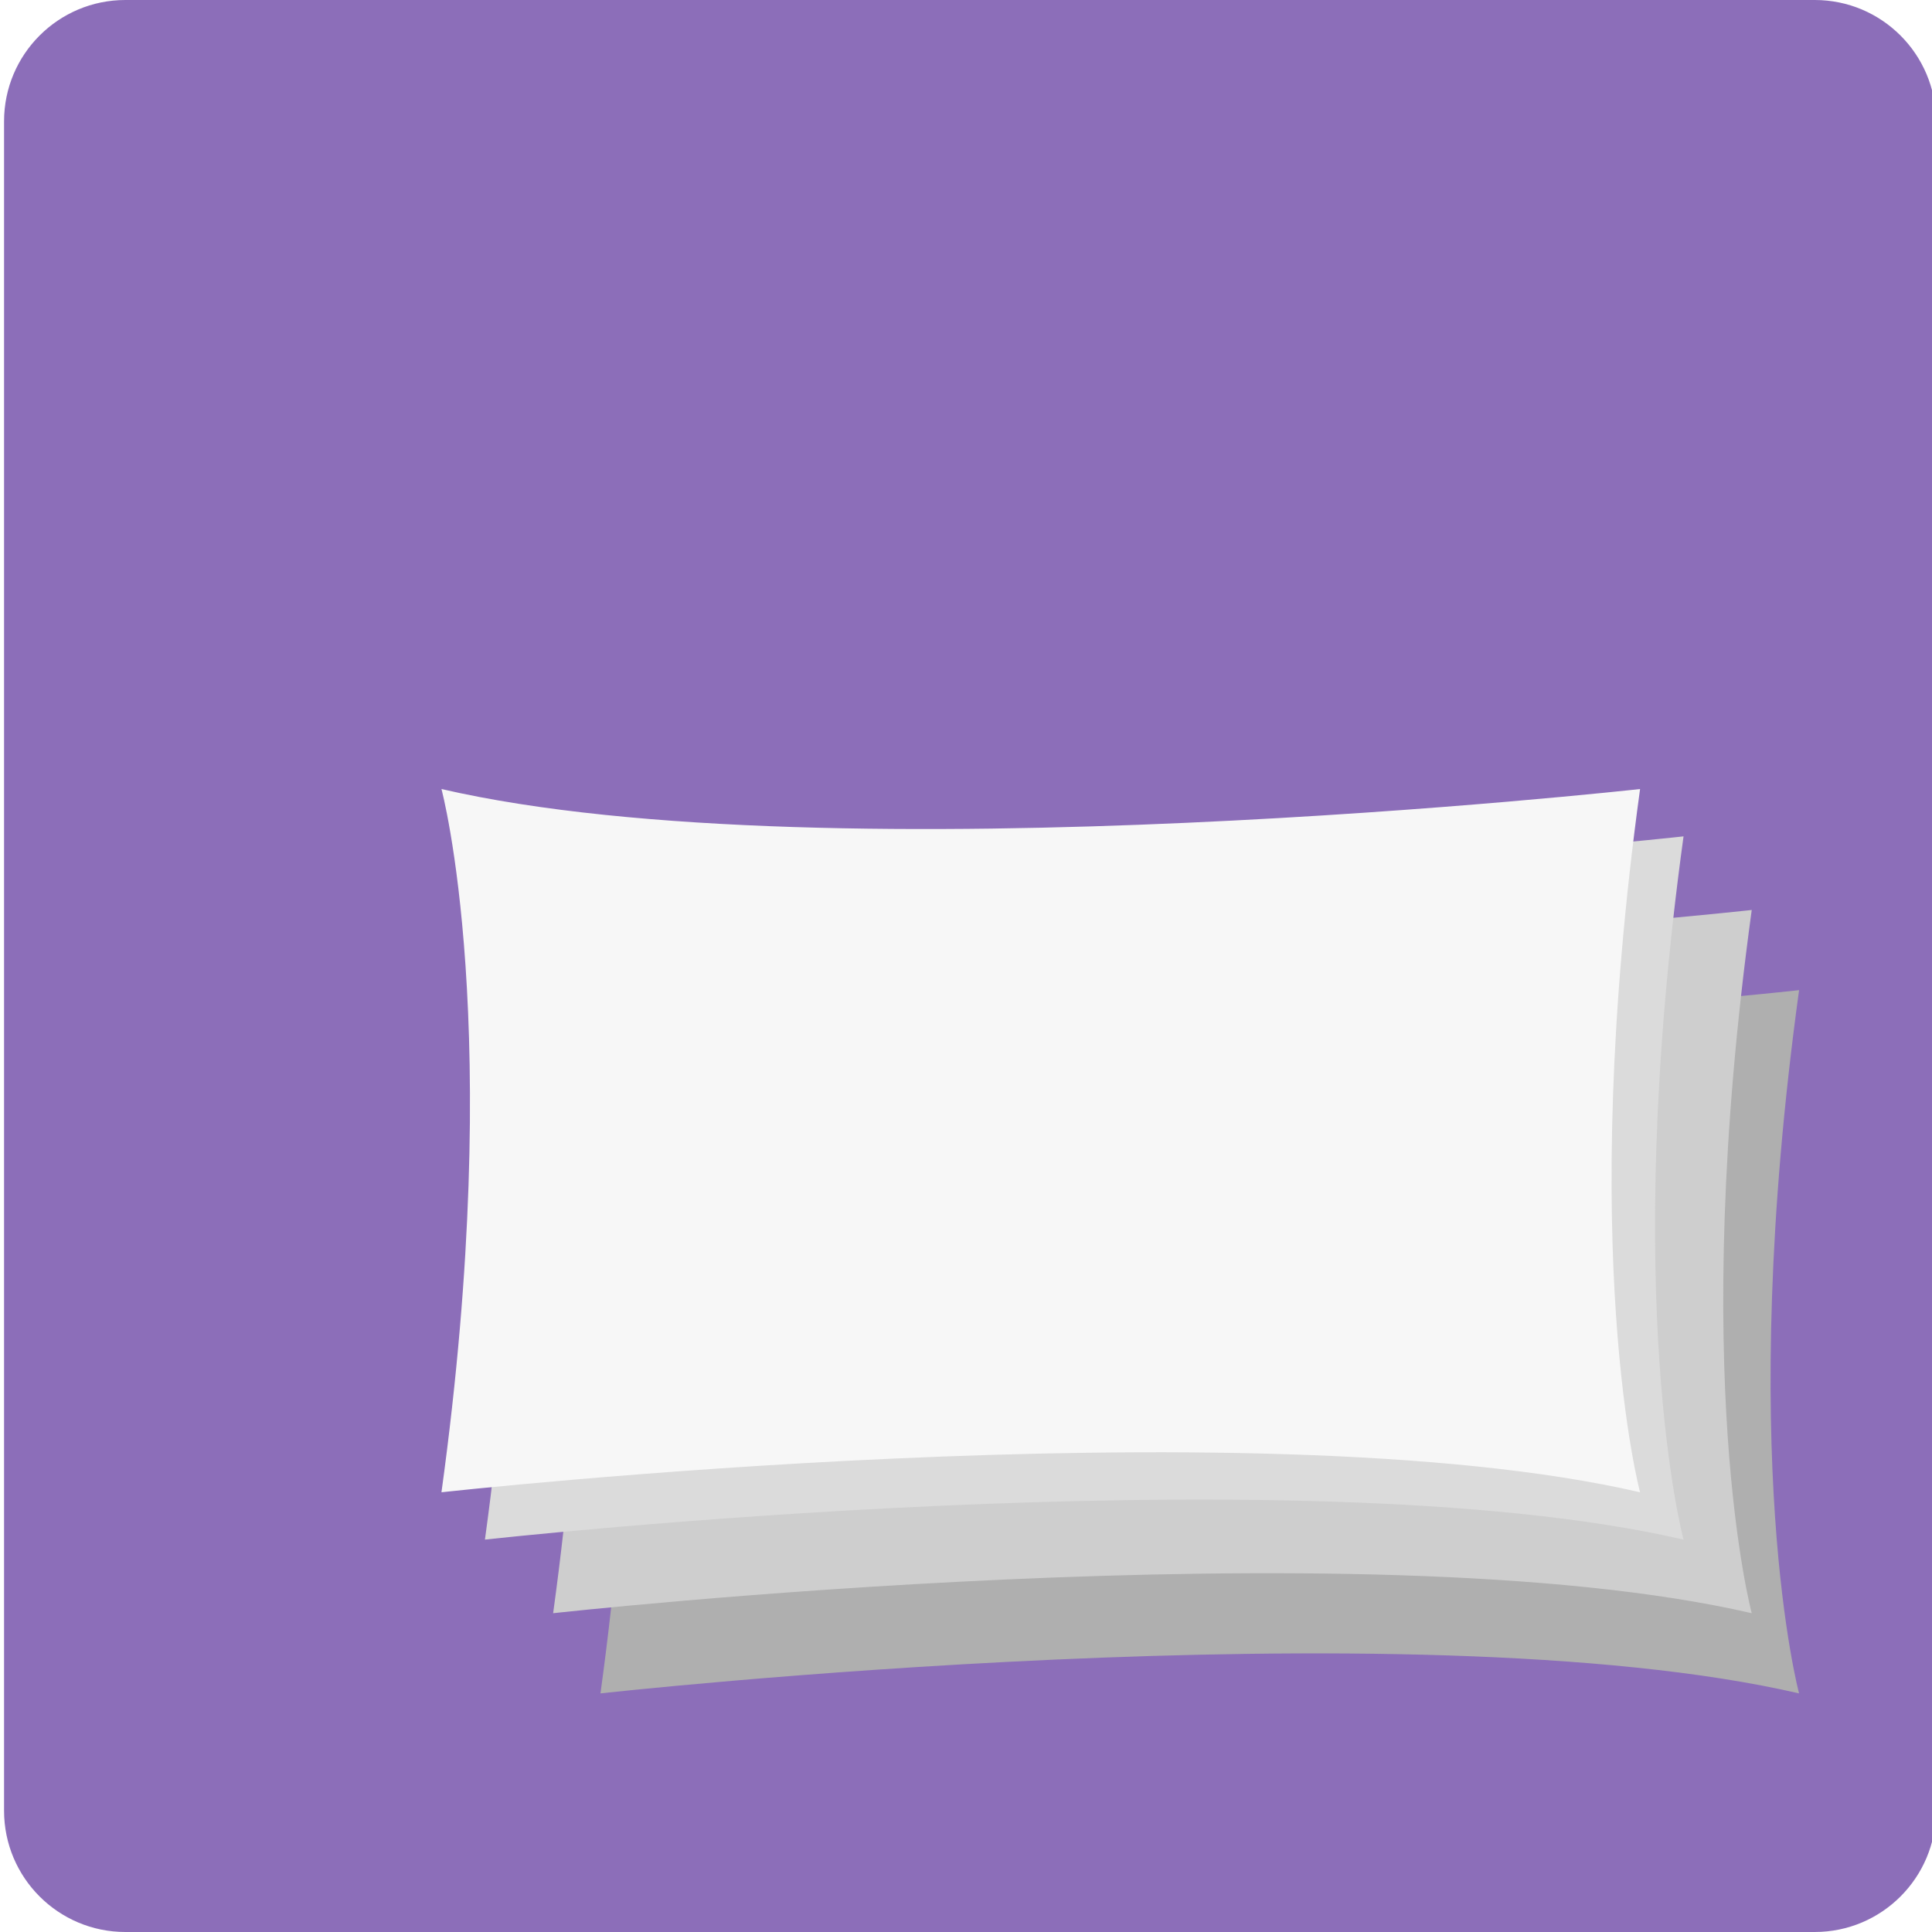
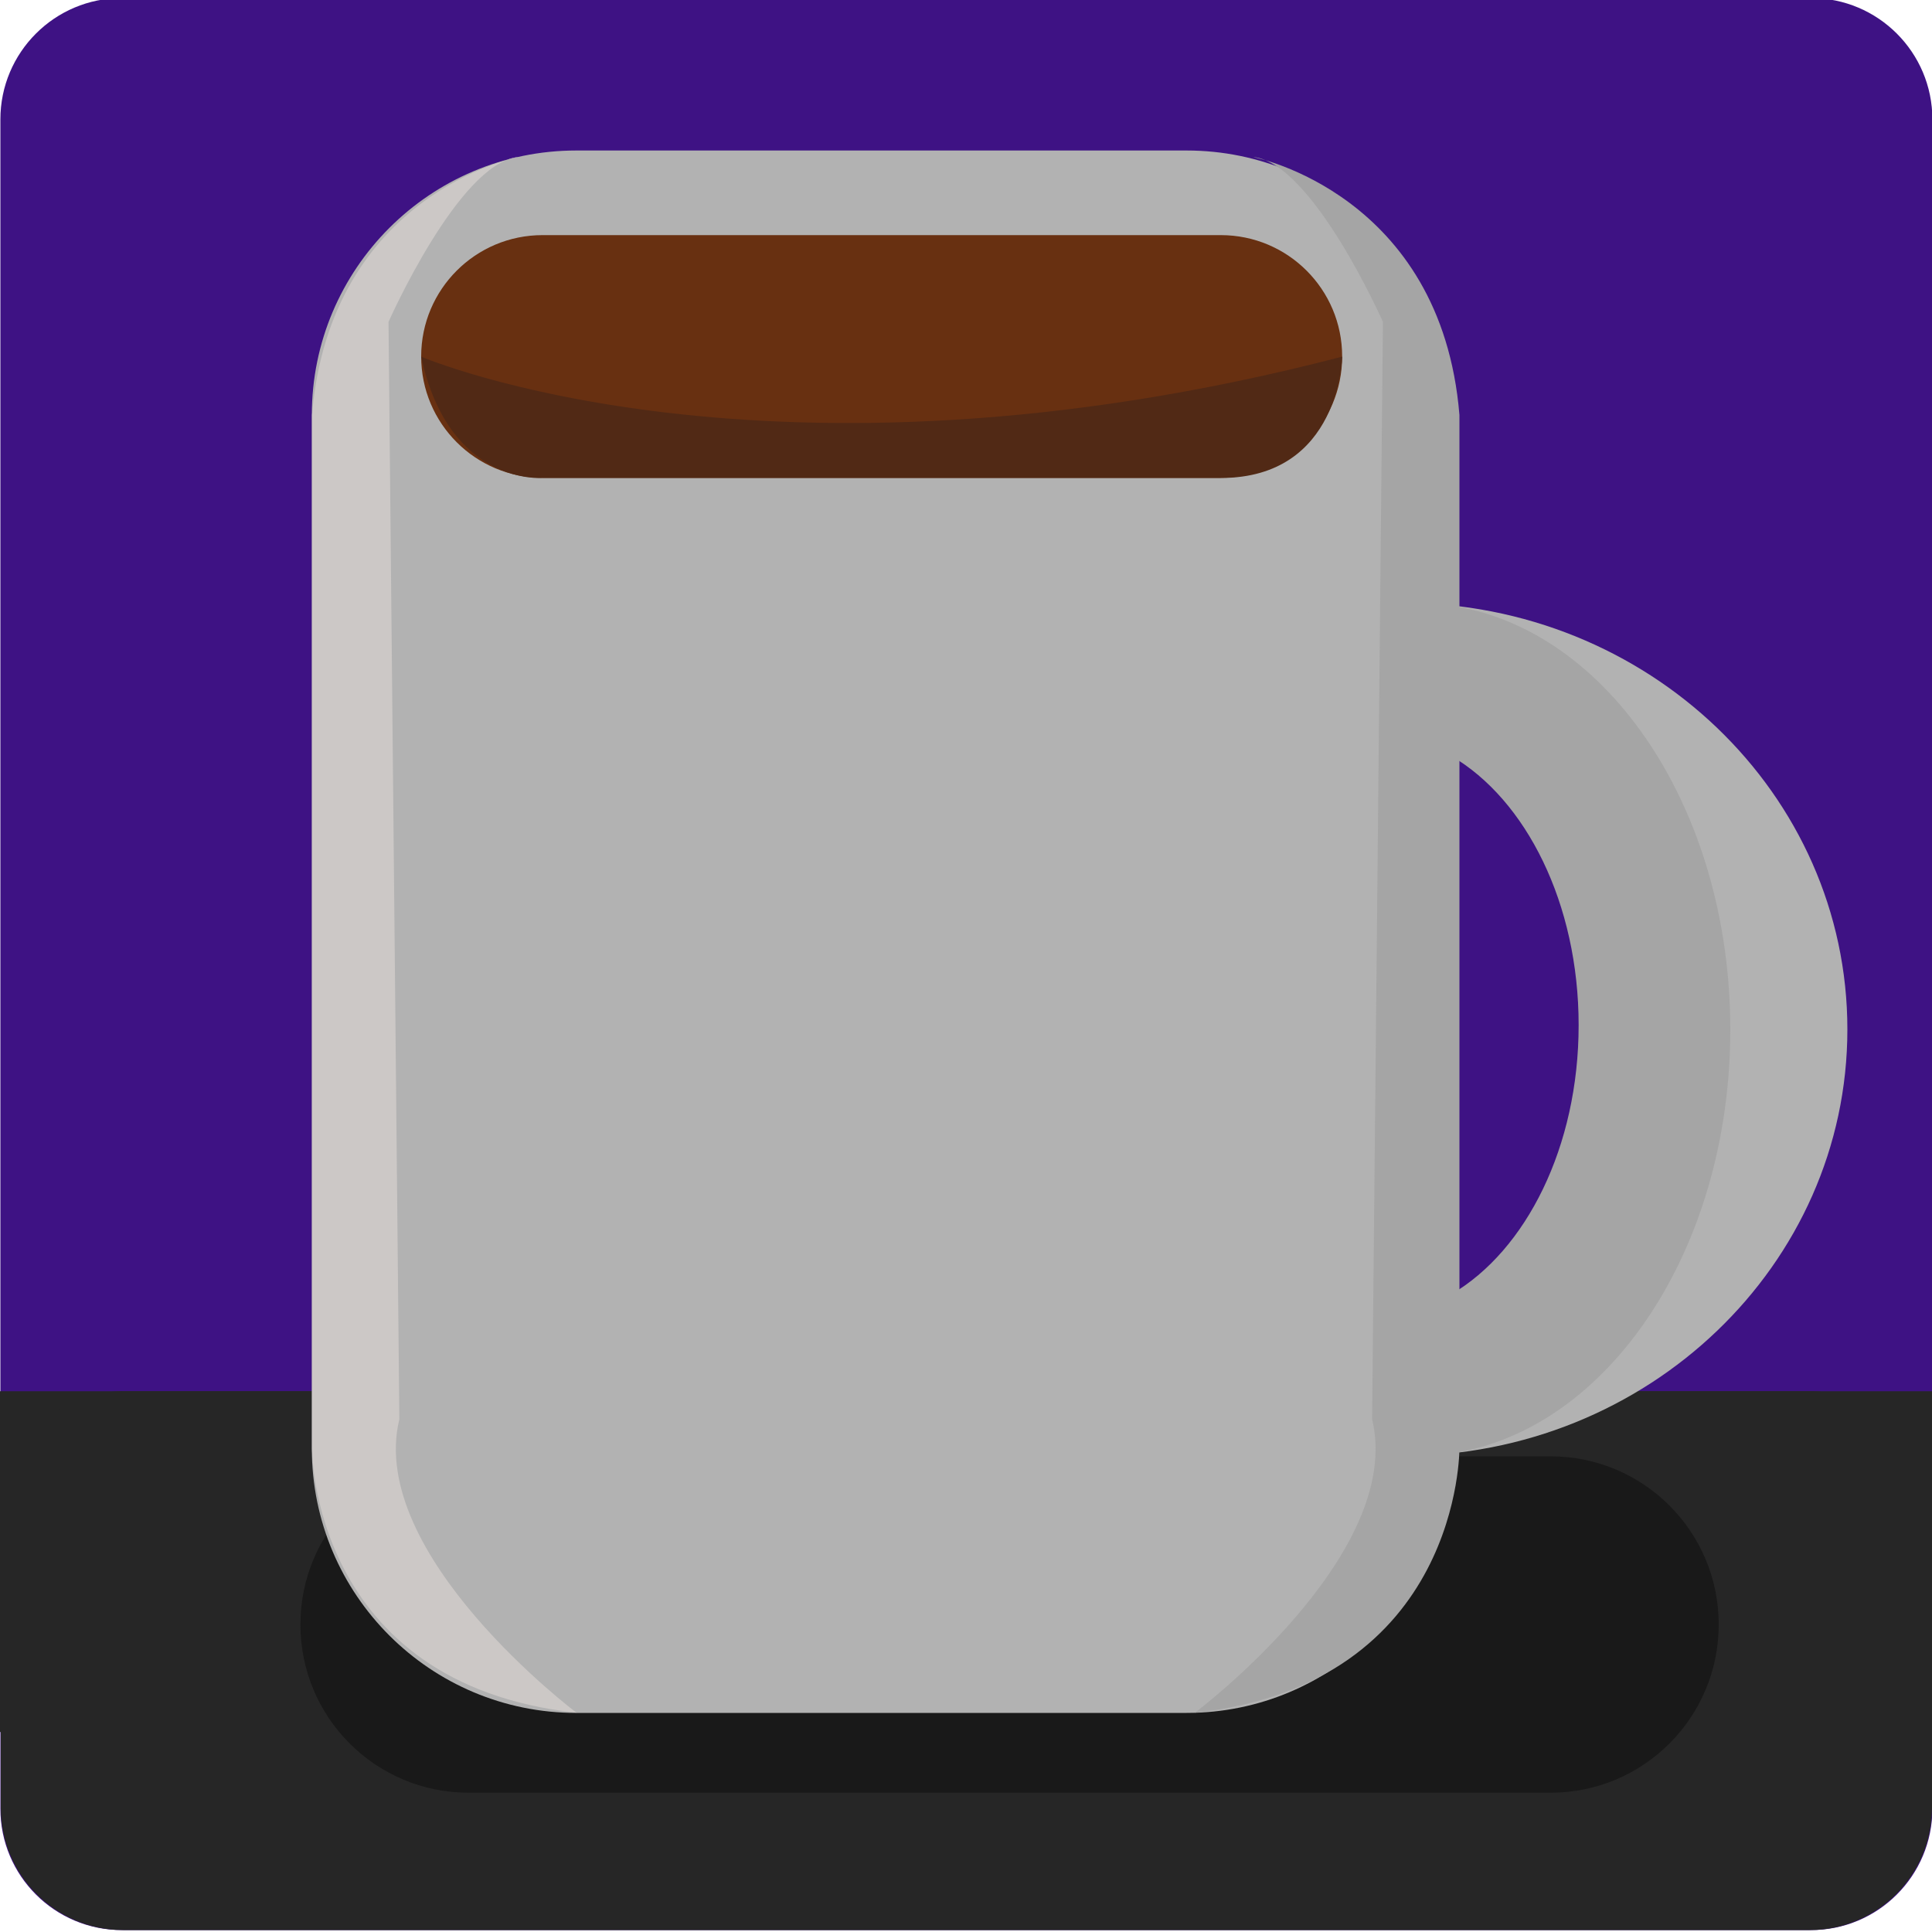
- <svg xmlns="http://www.w3.org/2000/svg" viewBox="0 0 100 100">
+ <svg xmlns="http://www.w3.org/2000/svg" id="icon_3" data-name="icon 3" viewBox="0 0 100 100">
  <defs>
    <style>
      .cls-1 {
-         fill: #dbdbdb;
+         fill: #a5a5a5;
      }

      .cls-2 {
-         fill: #cecece;
+         fill: #ccc8c6;
      }

      .cls-3 {
-         fill: #8c6eb9;
+         fill: #262626;
      }

      .cls-4 {
-         fill: #f7f7f7;
+         fill: #3e1284;
      }

      .cls-5 {
-         fill: #afafaf;
+         fill: #683011;
+       }
+ 
+       .cls-6 {
+         fill: #512915;
+       }
+ 
+       .cls-7 {
+         fill: #191919;
+       }
+ 
+       .cls-8 {
+         fill: #b2b2b2;
      }
    </style>
  </defs>
-   <g id="icon_3" data-name="icon 3">
-     <rect class="cls-3" x=".21" width="100" height="100" rx="6.28" ry="6.28" />
-   </g>
-   <g id="Layer_15" data-name="Layer 15">
-     <path class="cls-5" d="M93.12,51.25s-41.9,4.66-62.04,0c0,0,3.32,12.26,0,36.4,0,0,41.9-4.66,62.04,0,0,0-3.32-12.26,0-36.4Z" />
-     <path class="cls-2" d="M90.67,47.1s-41.9,4.66-62.04,0c0,0,3.32,12.26,0,36.4,0,0,41.9-4.66,62.04,0,0,0-3.32-12.26,0-36.4Z" />
-     <path class="cls-1" d="M87.14,43.29s-41.9,4.66-62.04,0c0,0,3.32,12.26,0,36.4,0,0,41.9-4.66,62.04,0,0,0-3.32-12.26,0-36.4Z" />
-     <path class="cls-4" d="M84.89,40.84s-41.9,4.66-62.04,0c0,0,3.32,12.26,0,36.4,0,0,41.9-4.66,62.04,0,0,0-3.32-12.26,0-36.4Z" />
-   </g>
+   <rect class="cls-4" x=".02" y="-.1" width="100" height="100" rx="6.28" ry="6.28" />
+   <rect class="cls-3" y="72.01" width="100" height="17.64" />
+   <rect class="cls-3" x=".04" y="72.01" width="99.96" height="27.89" rx="6.33" ry="6.33" />
+   <rect class="cls-7" x="15.55" y="75.38" width="73.41" height="17.41" rx="8.7" ry="8.7" />
+   <rect class="cls-8" x="16.14" y="7.79" width="58.97" height="80.87" rx="13.69" ry="13.69" />
+   <path class="cls-8" d="M72.56,31.21c-1.66,0-3.28.18-4.85.5v6.37c.53-.06,1.07-.09,1.62-.09,8.37,0,15.15,6.75,15.15,15.07s-6.78,15.07-15.15,15.07c-.55,0-1.09-.03-1.62-.09v6.82c1.56.32,3.18.5,4.85.5,12.73,0,23.06-9.88,23.06-22.08s-10.32-22.08-23.06-22.08Z" />
+   <rect class="cls-5" x="21.8" y="12.17" width="47.67" height="12.56" rx="6.28" ry="6.28" />
+   <path class="cls-1" d="M75.12,31.35v7.78c3.87,2.26,6.59,7.64,6.59,13.93s-2.72,11.67-6.59,13.93v7.97c0,.09,0,.18,0,.27,8.12-1.21,14.44-10.57,14.44-21.94s-6.31-20.72-14.43-21.94Z" />
+   <path class="cls-2" d="M26.78,8.14s-9.69,1.89-10.63,13.34v53.48s-.1,12.19,13.69,13.69c0,0-10.87-8.17-9.17-15.19l-.56-56.8s3.62-8.18,6.68-8.53Z" />
+   <path class="cls-6" d="M21.8,18.46s17.98,7.73,47.67,0c0,0-.09,6.28-6.28,6.28H28.08s-4.85.41-6.28-6.28Z" />
+   <path class="cls-1" d="M64.91,8.14s9.69,1.89,10.63,13.34v53.48s.1,12.19-13.69,13.69c0,0,10.87-8.17,9.17-15.19l.56-56.8s-3.62-8.18-6.68-8.53Z" />
</svg>
